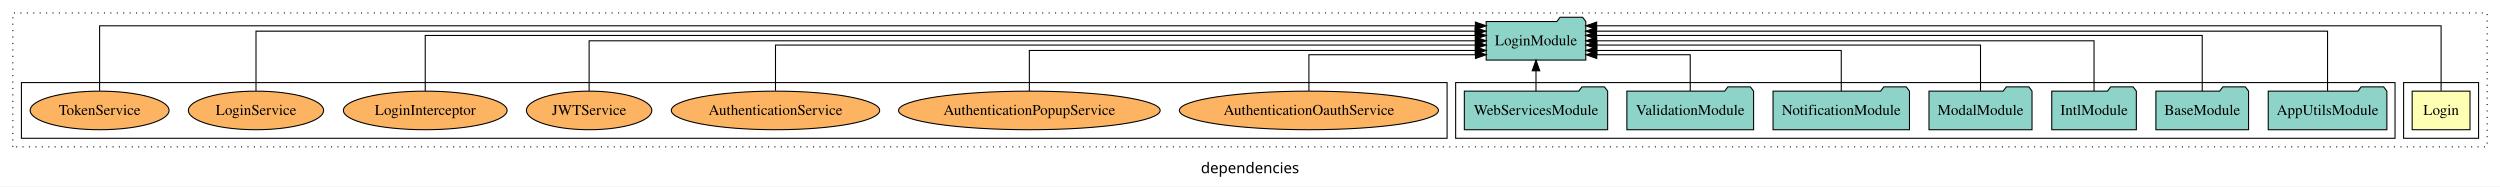
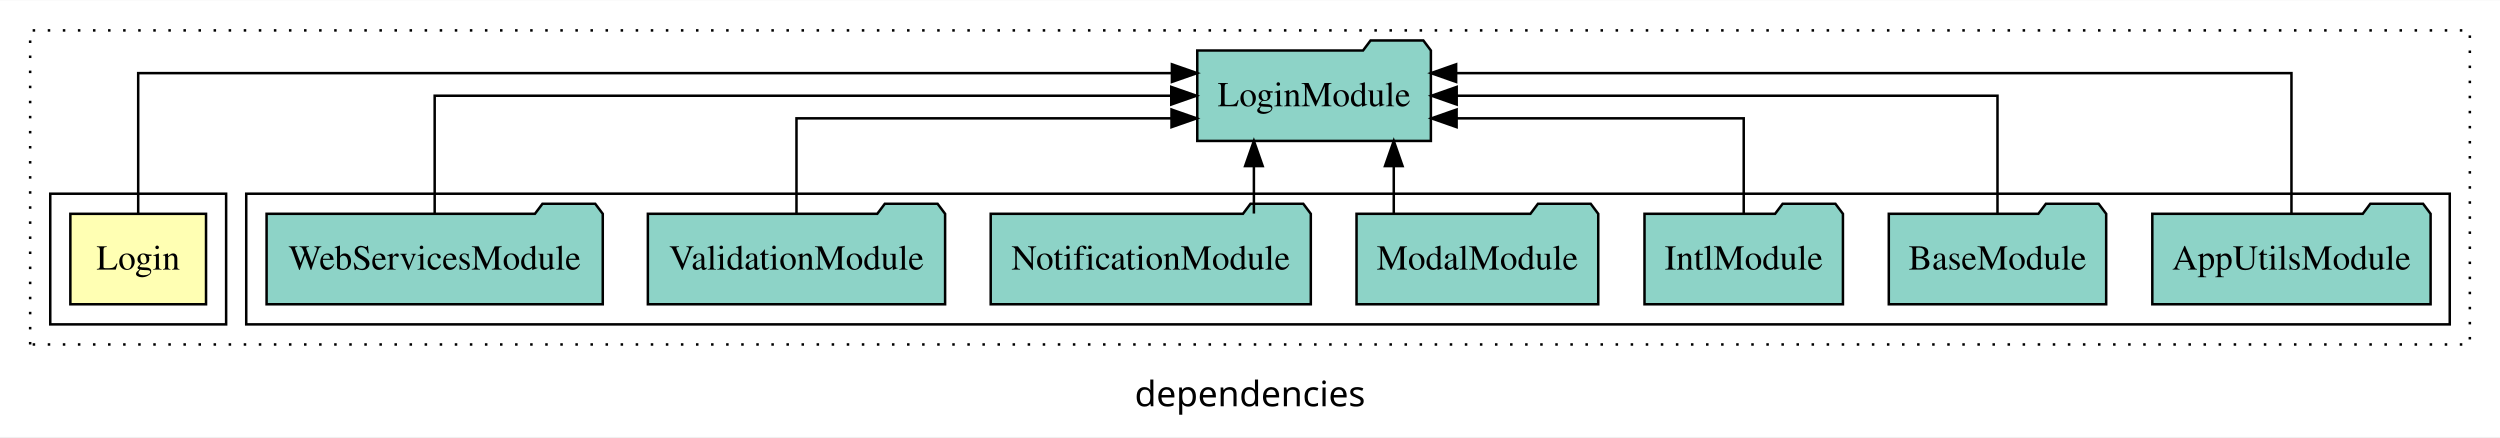
- <svg xmlns="http://www.w3.org/2000/svg" width="2334pt" height="174pt" viewBox="0.00 0.00 2334.00 173.80">
+ <svg xmlns="http://www.w3.org/2000/svg" width="995pt" height="174pt" viewBox="0.00 0.00 995.00 173.80">
  <g id="graph0" class="graph" transform="scale(1 1) rotate(0) translate(4 169.8)">
-     <polygon fill="white" stroke="transparent" points="-4,4 -4,-169.8 2330,-169.8 2330,4 -4,4" />
-     <text text-anchor="middle" x="1163" y="-8.2" font-family="sans-serif" font-size="14.00">dependencies</text>
+     <polygon fill="white" stroke="transparent" points="-4,4 -4,-169.8 991,-169.8 991,4 -4,4" />
+     <text text-anchor="middle" x="493.5" y="-8.2" font-family="sans-serif" font-size="14.00">dependencies</text>
    <g id="clust1" class="cluster">
-       <polygon fill="none" stroke="black" stroke-dasharray="1,5" points="8,-32.8 8,-157.8 2318,-157.8 2318,-32.8 8,-32.8" />
+       <polygon fill="none" stroke="black" stroke-dasharray="1,5" points="8,-32.8 8,-157.8 979,-157.8 979,-32.8 8,-32.8" />
+     </g>
+     <g id="clust4" class="cluster">
+       <polygon fill="none" stroke="black" points="94,-40.8 94,-92.8 971,-92.8 971,-40.8 94,-40.8" />
    </g>
    <g id="clust2" class="cluster">
-       <polygon fill="none" stroke="black" points="2240,-40.8 2240,-92.8 2310,-92.8 2310,-40.8 2240,-40.8" />
-     </g>
-     <g id="clust4" class="cluster">
-       <polygon fill="none" stroke="black" points="1355,-40.8 1355,-92.8 2232,-92.8 2232,-40.8 1355,-40.8" />
-     </g>
-     <g id="clust7" class="cluster">
-       <polygon fill="none" stroke="black" points="16,-40.8 16,-92.8 1347,-92.8 1347,-40.8 16,-40.8" />
+       <polygon fill="none" stroke="black" points="16,-40.8 16,-92.8 86,-92.8 86,-40.8 16,-40.8" />
    </g>
    <g id="node1" class="node">
-       <polygon fill="#ffffb3" stroke="black" points="2302,-84.8 2248,-84.8 2248,-48.8 2302,-48.8 2302,-84.8" />
-       <text text-anchor="middle" x="2275" y="-62.6" font-family="Times,serif" font-size="14.00">Login</text>
+       <polygon fill="#ffffb3" stroke="black" points="78,-84.8 24,-84.8 24,-48.8 78,-48.8 78,-84.8" />
+       <text text-anchor="middle" x="51" y="-62.6" font-family="Times,serif" font-size="14.00">Login</text>
    </g>
    <g id="node2" class="node">
-       <polygon fill="#8dd3c7" stroke="black" points="1476.49,-149.8 1473.49,-153.8 1452.49,-153.8 1449.49,-149.8 1383.51,-149.8 1383.51,-113.8 1476.49,-113.8 1476.49,-149.8" />
-       <text text-anchor="middle" x="1430" y="-127.6" font-family="Times,serif" font-size="14.00">LoginModule</text>
+       <polygon fill="#8dd3c7" stroke="black" points="565.49,-149.8 562.49,-153.8 541.49,-153.8 538.49,-149.8 472.51,-149.8 472.51,-113.8 565.49,-113.8 565.49,-149.8" />
+       <text text-anchor="middle" x="519" y="-127.6" font-family="Times,serif" font-size="14.00">LoginModule</text>
    </g>
    <g id="edge1" class="edge">
-       <path fill="none" stroke="black" d="M2275,-85.12C2275,-108.46 2275,-145.8 2275,-145.8 2275,-145.8 1486.63,-145.8 1486.63,-145.8" />
-       <polygon fill="black" stroke="black" points="1486.63,-142.3 1476.63,-145.8 1486.63,-149.3 1486.63,-142.3" />
+       <path fill="none" stroke="black" d="M51,-85.09C51,-107.01 51,-140.8 51,-140.8 51,-140.8 462.42,-140.8 462.42,-140.8" />
+       <polygon fill="black" stroke="black" points="462.42,-144.3 472.42,-140.8 462.42,-137.3 462.42,-144.3" />
    </g>
    <g id="node3" class="node">
-       <polygon fill="#8dd3c7" stroke="black" points="2224.38,-84.8 2221.38,-88.8 2200.38,-88.8 2197.38,-84.8 2113.62,-84.8 2113.62,-48.8 2224.38,-48.8 2224.38,-84.8" />
-       <text text-anchor="middle" x="2169" y="-62.6" font-family="Times,serif" font-size="14.00">AppUtilsModule</text>
+       <polygon fill="#8dd3c7" stroke="black" points="963.38,-84.8 960.38,-88.8 939.38,-88.8 936.38,-84.8 852.62,-84.8 852.62,-48.8 963.38,-48.8 963.38,-84.8" />
+       <text text-anchor="middle" x="908" y="-62.6" font-family="Times,serif" font-size="14.00">AppUtilsModule</text>
    </g>
    <g id="edge2" class="edge">
-       <path fill="none" stroke="black" d="M2169,-85.09C2169,-107.01 2169,-140.8 2169,-140.8 2169,-140.8 1486.51,-140.8 1486.51,-140.8" />
-       <polygon fill="black" stroke="black" points="1486.51,-137.3 1476.51,-140.8 1486.51,-144.3 1486.51,-137.3" />
+       <path fill="none" stroke="black" d="M908,-85.09C908,-107.01 908,-140.8 908,-140.8 908,-140.8 575.54,-140.8 575.54,-140.8" />
+       <polygon fill="black" stroke="black" points="575.54,-137.3 565.54,-140.8 575.54,-144.3 575.54,-137.3" />
    </g>
    <g id="node4" class="node">
-       <polygon fill="#8dd3c7" stroke="black" points="2095.26,-84.8 2092.26,-88.8 2071.26,-88.8 2068.26,-84.8 2008.74,-84.8 2008.74,-48.8 2095.26,-48.8 2095.26,-84.8" />
-       <text text-anchor="middle" x="2052" y="-62.6" font-family="Times,serif" font-size="14.00">BaseModule</text>
+       <polygon fill="#8dd3c7" stroke="black" points="834.26,-84.8 831.26,-88.8 810.26,-88.8 807.26,-84.8 747.74,-84.8 747.74,-48.8 834.26,-48.8 834.26,-84.8" />
+       <text text-anchor="middle" x="791" y="-62.6" font-family="Times,serif" font-size="14.00">BaseModule</text>
    </g>
    <g id="edge3" class="edge">
-       <path fill="none" stroke="black" d="M2052,-84.83C2052,-105.57 2052,-136.8 2052,-136.8 2052,-136.8 1486.5,-136.8 1486.5,-136.8" />
-       <polygon fill="black" stroke="black" points="1486.5,-133.3 1476.5,-136.8 1486.5,-140.3 1486.5,-133.3" />
+       <path fill="none" stroke="black" d="M791,-84.91C791,-104.14 791,-131.8 791,-131.8 791,-131.8 575.76,-131.8 575.76,-131.8" />
+       <polygon fill="black" stroke="black" points="575.76,-128.3 565.76,-131.8 575.76,-135.3 575.76,-128.3" />
    </g>
    <g id="node5" class="node">
-       <polygon fill="#8dd3c7" stroke="black" points="1990.49,-84.8 1987.49,-88.8 1966.49,-88.8 1963.49,-84.8 1911.51,-84.8 1911.51,-48.8 1990.49,-48.8 1990.49,-84.8" />
-       <text text-anchor="middle" x="1951" y="-62.6" font-family="Times,serif" font-size="14.00">IntlModule</text>
+       <polygon fill="#8dd3c7" stroke="black" points="729.49,-84.8 726.49,-88.8 705.49,-88.8 702.49,-84.8 650.51,-84.8 650.51,-48.8 729.49,-48.8 729.49,-84.8" />
+       <text text-anchor="middle" x="690" y="-62.6" font-family="Times,serif" font-size="14.00">IntlModule</text>
    </g>
    <g id="edge4" class="edge">
-       <path fill="none" stroke="black" d="M1951,-84.91C1951,-104.14 1951,-131.8 1951,-131.8 1951,-131.8 1486.69,-131.8 1486.69,-131.8" />
-       <polygon fill="black" stroke="black" points="1486.69,-128.3 1476.69,-131.8 1486.69,-135.3 1486.69,-128.3" />
+       <path fill="none" stroke="black" d="M690,-84.83C690,-101.2 690,-122.8 690,-122.8 690,-122.8 575.73,-122.8 575.73,-122.8" />
+       <polygon fill="black" stroke="black" points="575.73,-119.3 565.73,-122.8 575.73,-126.3 575.73,-119.3" />
    </g>
    <g id="node6" class="node">
-       <polygon fill="#8dd3c7" stroke="black" points="1893.1,-84.8 1890.1,-88.8 1869.1,-88.8 1866.1,-84.8 1796.9,-84.8 1796.9,-48.8 1893.1,-48.8 1893.1,-84.8" />
-       <text text-anchor="middle" x="1845" y="-62.6" font-family="Times,serif" font-size="14.00">ModalModule</text>
+       <polygon fill="#8dd3c7" stroke="black" points="632.1,-84.8 629.1,-88.8 608.1,-88.8 605.1,-84.8 535.9,-84.8 535.9,-48.8 632.1,-48.8 632.1,-84.8" />
+       <text text-anchor="middle" x="584" y="-62.6" font-family="Times,serif" font-size="14.00">ModalModule</text>
    </g>
    <g id="edge5" class="edge">
-       <path fill="none" stroke="black" d="M1845,-85.1C1845,-103.07 1845,-127.8 1845,-127.8 1845,-127.8 1486.8,-127.8 1486.8,-127.8" />
-       <polygon fill="black" stroke="black" points="1486.8,-124.3 1476.8,-127.8 1486.8,-131.3 1486.8,-124.3" />
+       <path fill="none" stroke="black" d="M550.72,-84.91C550.72,-84.91 550.72,-103.79 550.72,-103.79" />
+       <polygon fill="black" stroke="black" points="547.22,-103.79 550.72,-113.79 554.22,-103.79 547.22,-103.79" />
    </g>
    <g id="node7" class="node">
-       <polygon fill="#8dd3c7" stroke="black" points="1778.7,-84.8 1775.7,-88.8 1754.7,-88.8 1751.7,-84.8 1651.3,-84.8 1651.3,-48.8 1778.7,-48.8 1778.7,-84.8" />
-       <text text-anchor="middle" x="1715" y="-62.6" font-family="Times,serif" font-size="14.00">NotificationModule</text>
+       <polygon fill="#8dd3c7" stroke="black" points="517.7,-84.8 514.7,-88.8 493.7,-88.8 490.7,-84.8 390.3,-84.8 390.3,-48.8 517.7,-48.8 517.7,-84.8" />
+       <text text-anchor="middle" x="454" y="-62.6" font-family="Times,serif" font-size="14.00">NotificationModule</text>
    </g>
    <g id="edge6" class="edge">
-       <path fill="none" stroke="black" d="M1715,-84.83C1715,-101.2 1715,-122.8 1715,-122.8 1715,-122.8 1486.74,-122.8 1486.74,-122.8" />
-       <polygon fill="black" stroke="black" points="1486.74,-119.3 1476.74,-122.8 1486.74,-126.3 1486.74,-119.3" />
+       <path fill="none" stroke="black" d="M495.05,-84.91C495.05,-84.91 495.05,-103.79 495.05,-103.79" />
+       <polygon fill="black" stroke="black" points="491.55,-103.79 495.05,-113.79 498.55,-103.79 491.55,-103.79" />
    </g>
    <g id="node8" class="node">
-       <polygon fill="#8dd3c7" stroke="black" points="1633.15,-84.8 1630.15,-88.8 1609.15,-88.8 1606.15,-84.8 1514.85,-84.8 1514.85,-48.8 1633.15,-48.8 1633.15,-84.8" />
-       <text text-anchor="middle" x="1574" y="-62.6" font-family="Times,serif" font-size="14.00">ValidationModule</text>
+       <polygon fill="#8dd3c7" stroke="black" points="372.15,-84.8 369.15,-88.8 348.15,-88.8 345.15,-84.8 253.85,-84.8 253.85,-48.8 372.15,-48.8 372.15,-84.8" />
+       <text text-anchor="middle" x="313" y="-62.6" font-family="Times,serif" font-size="14.00">ValidationModule</text>
    </g>
    <g id="edge7" class="edge">
-       <path fill="none" stroke="black" d="M1574,-84.99C1574,-99.98 1574,-118.8 1574,-118.8 1574,-118.8 1486.75,-118.8 1486.75,-118.8" />
-       <polygon fill="black" stroke="black" points="1486.75,-115.3 1476.75,-118.8 1486.75,-122.3 1486.75,-115.3" />
+       <path fill="none" stroke="black" d="M313,-84.83C313,-101.2 313,-122.8 313,-122.8 313,-122.8 462.26,-122.8 462.26,-122.8" />
+       <polygon fill="black" stroke="black" points="462.26,-126.3 472.26,-122.8 462.26,-119.3 462.26,-126.3" />
    </g>
    <g id="node9" class="node">
-       <polygon fill="#8dd3c7" stroke="black" points="1496.9,-84.8 1493.9,-88.8 1472.9,-88.8 1469.9,-84.8 1363.1,-84.8 1363.1,-48.8 1496.9,-48.8 1496.9,-84.8" />
-       <text text-anchor="middle" x="1430" y="-62.6" font-family="Times,serif" font-size="14.00">WebServicesModule</text>
+       <polygon fill="#8dd3c7" stroke="black" points="235.9,-84.8 232.9,-88.8 211.9,-88.8 208.9,-84.8 102.1,-84.8 102.1,-48.8 235.9,-48.8 235.9,-84.8" />
+       <text text-anchor="middle" x="169" y="-62.6" font-family="Times,serif" font-size="14.00">WebServicesModule</text>
    </g>
    <g id="edge8" class="edge">
-       <path fill="none" stroke="black" d="M1430,-84.91C1430,-84.91 1430,-103.79 1430,-103.79" />
-       <polygon fill="black" stroke="black" points="1426.5,-103.79 1430,-113.79 1433.5,-103.79 1426.5,-103.79" />
-     </g>
-     <g id="node10" class="node">
-       <ellipse fill="#fdb462" stroke="black" cx="1218" cy="-66.8" rx="120.97" ry="18" />
-       <text text-anchor="middle" x="1218" y="-62.6" font-family="Times,serif" font-size="14.00">AuthenticationOauthService</text>
-     </g>
-     <g id="edge9" class="edge">
-       <path fill="none" stroke="black" d="M1218,-84.99C1218,-99.98 1218,-118.8 1218,-118.8 1218,-118.8 1373.48,-118.8 1373.48,-118.8" />
-       <polygon fill="black" stroke="black" points="1373.48,-122.3 1383.48,-118.8 1373.48,-115.3 1373.48,-122.3" />
-     </g>
-     <g id="node11" class="node">
-       <ellipse fill="#fdb462" stroke="black" cx="957" cy="-66.8" rx="122.13" ry="18" />
-       <text text-anchor="middle" x="957" y="-62.6" font-family="Times,serif" font-size="14.00">AuthenticationPopupService</text>
-     </g>
-     <g id="edge10" class="edge">
-       <path fill="none" stroke="black" d="M957,-84.83C957,-101.2 957,-122.8 957,-122.8 957,-122.8 1373.35,-122.8 1373.35,-122.8" />
-       <polygon fill="black" stroke="black" points="1373.35,-126.3 1383.35,-122.8 1373.35,-119.3 1373.35,-126.3" />
-     </g>
-     <g id="node12" class="node">
-       <ellipse fill="#fdb462" stroke="black" cx="720" cy="-66.8" rx="97.27" ry="18" />
-       <text text-anchor="middle" x="720" y="-62.6" font-family="Times,serif" font-size="14.00">AuthenticationService</text>
-     </g>
-     <g id="edge11" class="edge">
-       <path fill="none" stroke="black" d="M720,-85.1C720,-103.07 720,-127.8 720,-127.8 720,-127.8 1373.41,-127.8 1373.41,-127.8" />
-       <polygon fill="black" stroke="black" points="1373.41,-131.3 1383.41,-127.8 1373.41,-124.3 1373.41,-131.3" />
-     </g>
-     <g id="node13" class="node">
-       <ellipse fill="#fdb462" stroke="black" cx="546" cy="-66.8" rx="58.53" ry="18" />
-       <text text-anchor="middle" x="546" y="-62.6" font-family="Times,serif" font-size="14.00">JWTService</text>
-     </g>
-     <g id="edge12" class="edge">
-       <path fill="none" stroke="black" d="M546,-84.91C546,-104.14 546,-131.8 546,-131.8 546,-131.8 1373.41,-131.8 1373.41,-131.8" />
-       <polygon fill="black" stroke="black" points="1373.41,-135.3 1383.41,-131.8 1373.41,-128.3 1373.41,-135.3" />
-     </g>
-     <g id="node14" class="node">
-       <ellipse fill="#fdb462" stroke="black" cx="393" cy="-66.8" rx="76.42" ry="18" />
-       <text text-anchor="middle" x="393" y="-62.6" font-family="Times,serif" font-size="14.00">LoginInterceptor</text>
-     </g>
-     <g id="edge13" class="edge">
-       <path fill="none" stroke="black" d="M393,-84.83C393,-105.57 393,-136.8 393,-136.8 393,-136.8 1373.43,-136.8 1373.43,-136.8" />
-       <polygon fill="black" stroke="black" points="1373.43,-140.3 1383.43,-136.8 1373.43,-133.3 1373.43,-140.3" />
-     </g>
-     <g id="node15" class="node">
-       <ellipse fill="#fdb462" stroke="black" cx="235" cy="-66.8" rx="63.12" ry="18" />
-       <text text-anchor="middle" x="235" y="-62.6" font-family="Times,serif" font-size="14.00">LoginService</text>
-     </g>
-     <g id="edge14" class="edge">
-       <path fill="none" stroke="black" d="M235,-85.09C235,-107.01 235,-140.8 235,-140.8 235,-140.8 1373.15,-140.8 1373.15,-140.8" />
-       <polygon fill="black" stroke="black" points="1373.15,-144.3 1383.15,-140.8 1373.15,-137.3 1373.15,-144.3" />
-     </g>
-     <g id="node16" class="node">
-       <ellipse fill="#fdb462" stroke="black" cx="89" cy="-66.8" rx="64.83" ry="18" />
-       <text text-anchor="middle" x="89" y="-62.6" font-family="Times,serif" font-size="14.00">TokenService</text>
-     </g>
-     <g id="edge15" class="edge">
-       <path fill="none" stroke="black" d="M89,-85.12C89,-108.46 89,-145.8 89,-145.8 89,-145.8 1373.45,-145.8 1373.45,-145.8" />
-       <polygon fill="black" stroke="black" points="1373.45,-149.3 1383.45,-145.8 1373.45,-142.3 1373.45,-149.3" />
+       <path fill="none" stroke="black" d="M169,-84.91C169,-104.14 169,-131.8 169,-131.8 169,-131.8 462.16,-131.8 462.16,-131.8" />
+       <polygon fill="black" stroke="black" points="462.16,-135.3 472.16,-131.8 462.16,-128.3 462.16,-135.3" />
    </g>
  </g>
</svg>
